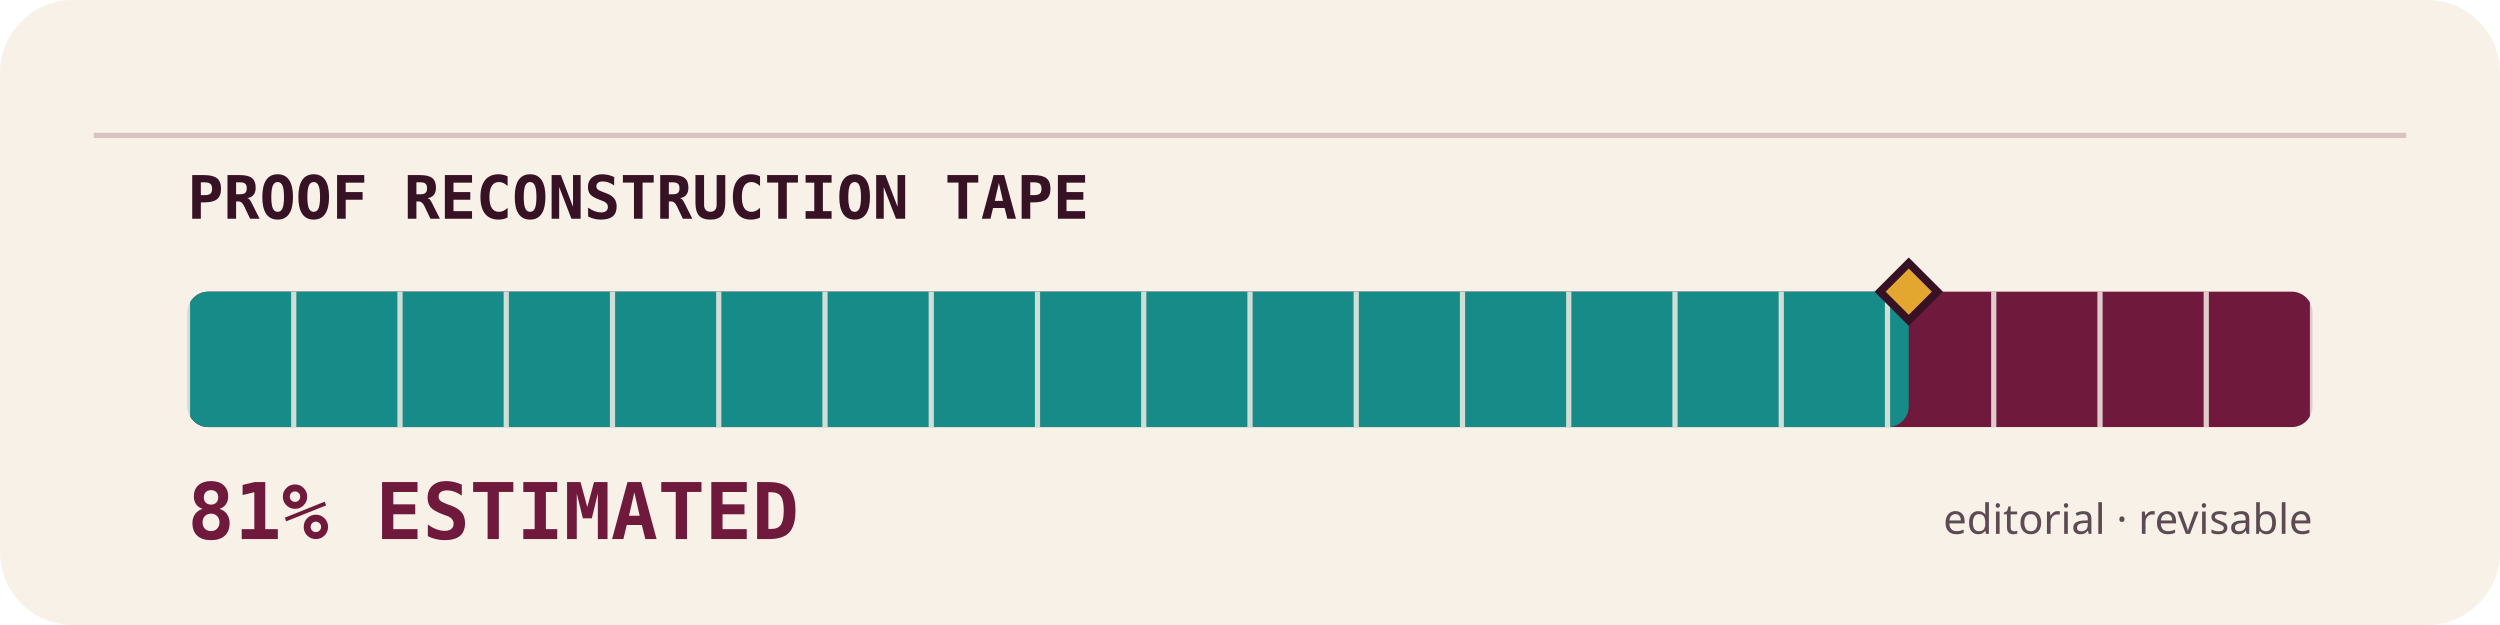
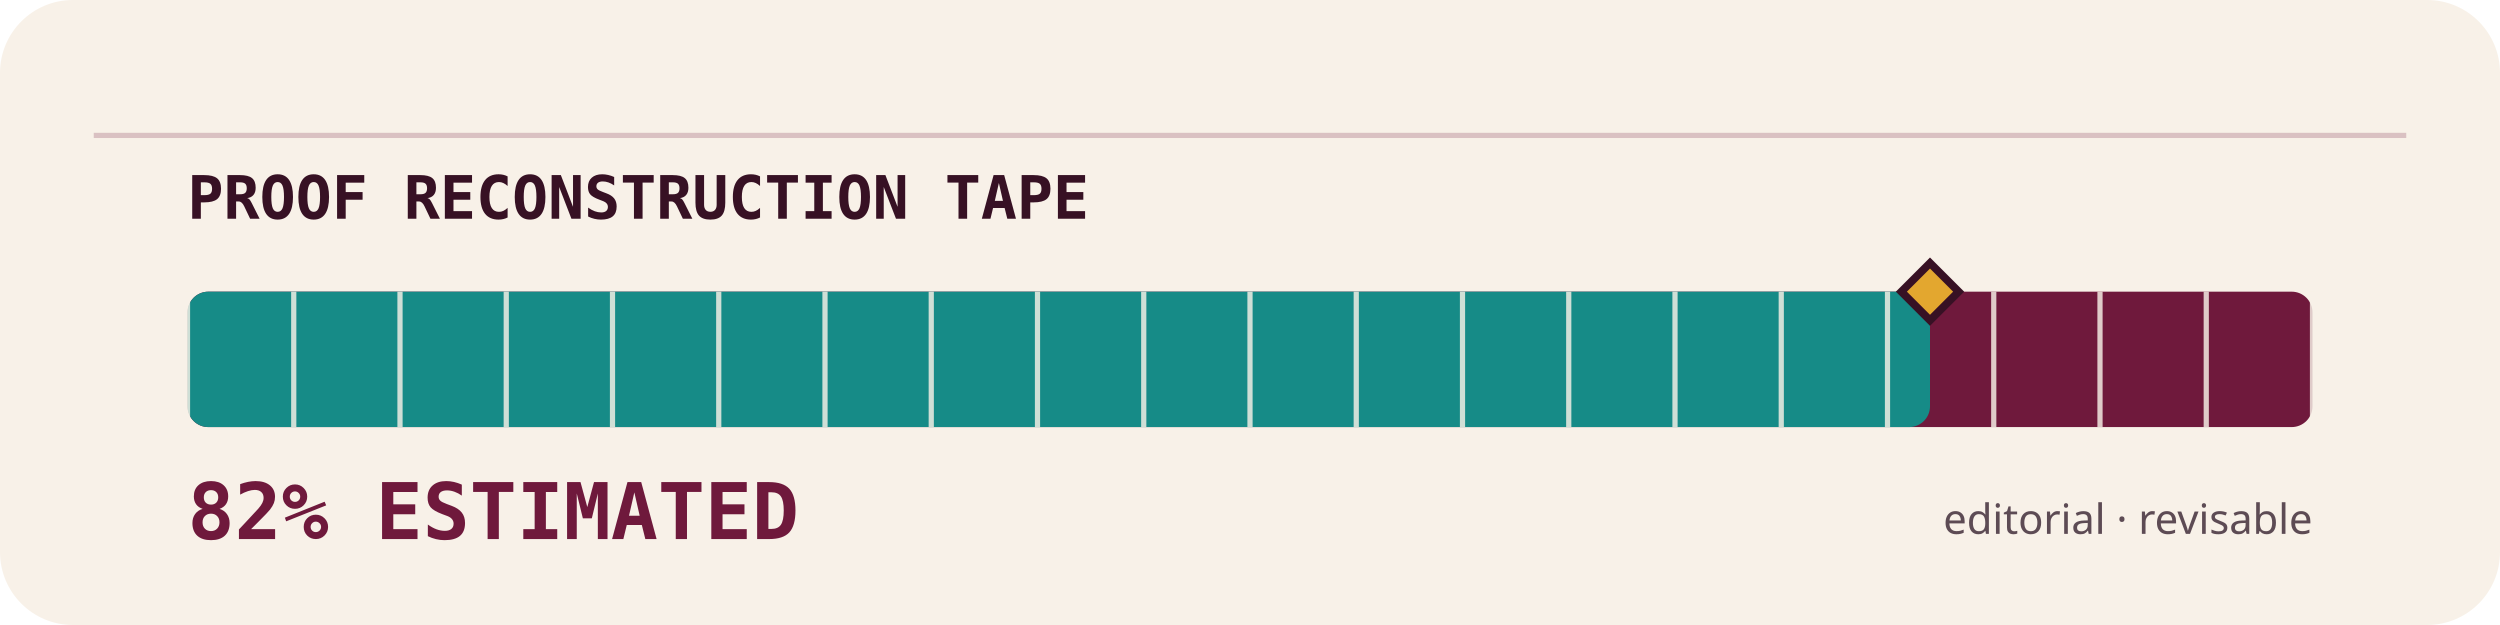
<svg xmlns="http://www.w3.org/2000/svg" viewBox="0 0 960 240" width="960" height="240" role="img" aria-labelledby="proof-progress-title proof-progress-desc">
  <rect width="960" height="240" rx="28" fill="#f8f1e8" />
  <path d="M36 52h888" stroke="#6f193c" stroke-width="2" opacity="0.22" />
  <text x="72" y="84" fill="#371124" font-family="ui-monospace, SFMono-Regular, Menlo, Consolas, monospace" font-size="23" font-weight="700">PROOF RECONSTRUCTION TAPE</text>
  <rect x="72" y="112" width="816" height="52" rx="8" fill="#6f193c" />
-   <rect x="72" y="112" width="660.96" height="52" rx="8" fill="#168b87" />
+   <rect x="72" y="112" width="669.12" height="52" rx="8" fill="#168b87" />
  <path d="M72 112v52" stroke="#f8f1e8" stroke-width="2" opacity="0.82" />
  <path d="M112.8 112v52" stroke="#f8f1e8" stroke-width="2" opacity="0.82" />
  <path d="M153.6 112v52" stroke="#f8f1e8" stroke-width="2" opacity="0.82" />
  <path d="M194.4 112v52" stroke="#f8f1e8" stroke-width="2" opacity="0.82" />
  <path d="M235.2 112v52" stroke="#f8f1e8" stroke-width="2" opacity="0.82" />
  <path d="M276 112v52" stroke="#f8f1e8" stroke-width="2" opacity="0.82" />
  <path d="M316.8 112v52" stroke="#f8f1e8" stroke-width="2" opacity="0.82" />
  <path d="M357.6 112v52" stroke="#f8f1e8" stroke-width="2" opacity="0.82" />
  <path d="M398.4 112v52" stroke="#f8f1e8" stroke-width="2" opacity="0.82" />
  <path d="M439.2 112v52" stroke="#f8f1e8" stroke-width="2" opacity="0.82" />
  <path d="M480 112v52" stroke="#f8f1e8" stroke-width="2" opacity="0.82" />
  <path d="M520.8 112v52" stroke="#f8f1e8" stroke-width="2" opacity="0.82" />
  <path d="M561.6 112v52" stroke="#f8f1e8" stroke-width="2" opacity="0.82" />
  <path d="M602.4 112v52" stroke="#f8f1e8" stroke-width="2" opacity="0.82" />
  <path d="M643.2 112v52" stroke="#f8f1e8" stroke-width="2" opacity="0.82" />
  <path d="M684 112v52" stroke="#f8f1e8" stroke-width="2" opacity="0.82" />
  <path d="M724.8 112v52" stroke="#f8f1e8" stroke-width="2" opacity="0.82" />
  <path d="M765.6 112v52" stroke="#f8f1e8" stroke-width="2" opacity="0.82" />
  <path d="M806.4 112v52" stroke="#f8f1e8" stroke-width="2" opacity="0.82" />
  <path d="M847.2 112v52" stroke="#f8f1e8" stroke-width="2" opacity="0.82" />
  <path d="M888 112v52" stroke="#f8f1e8" stroke-width="2" opacity="0.82" />
-   <path d="M732.96 101l11 11-11 11-11-11z" fill="#e3a72f" stroke="#371124" stroke-width="3" />
-   <text x="72" y="207" fill="#6f193c" font-family="ui-monospace, SFMono-Regular, Menlo, Consolas, monospace" font-size="30" font-weight="800">81% ESTIMATED</text>
+   <path d="M741.12 101l11 11-11 11-11-11z" fill="#e3a72f" stroke="#371124" stroke-width="3" />
+   <text x="72" y="207" fill="#6f193c" font-family="ui-monospace, SFMono-Regular, Menlo, Consolas, monospace" font-size="30" font-weight="800">82% ESTIMATED</text>
  <text x="888" y="205" text-anchor="end" fill="#5d4b54" font-family="system-ui, sans-serif" font-size="16">editorial · revisable</text>
</svg>
